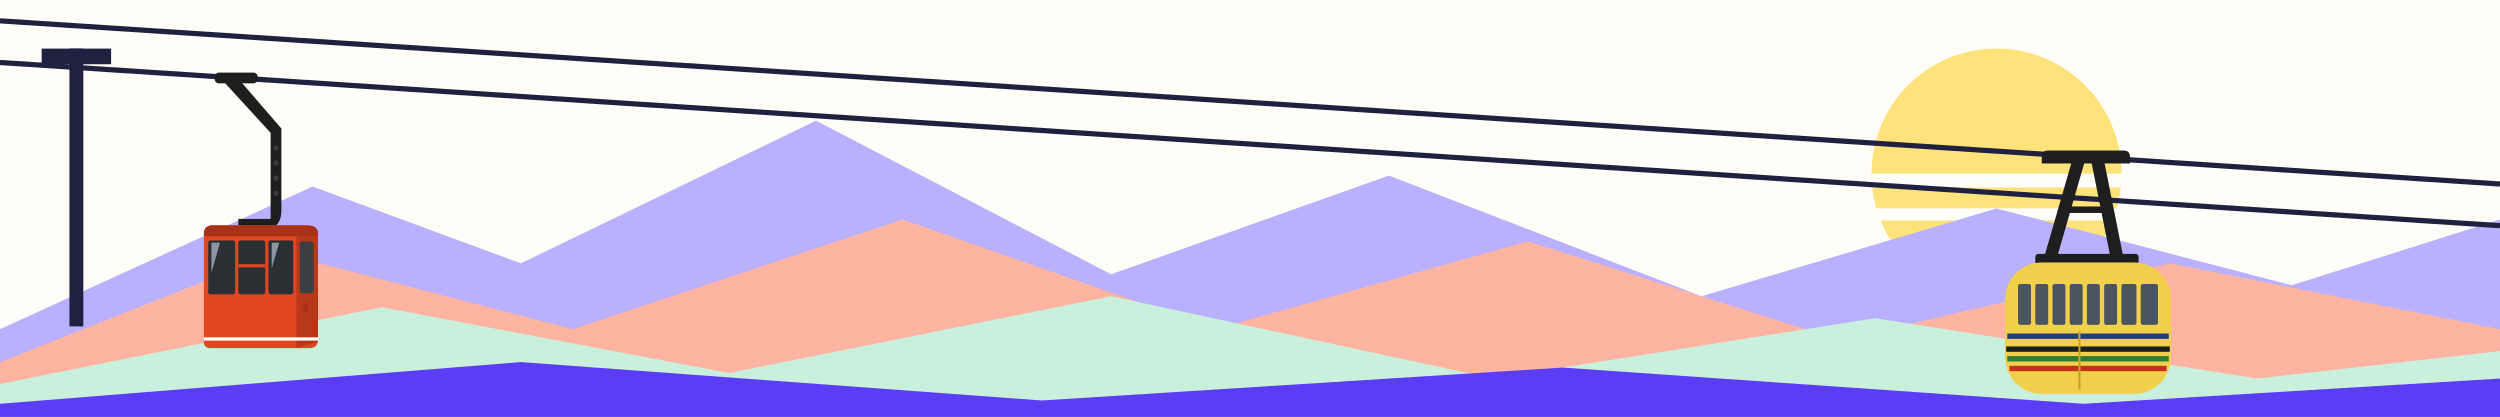
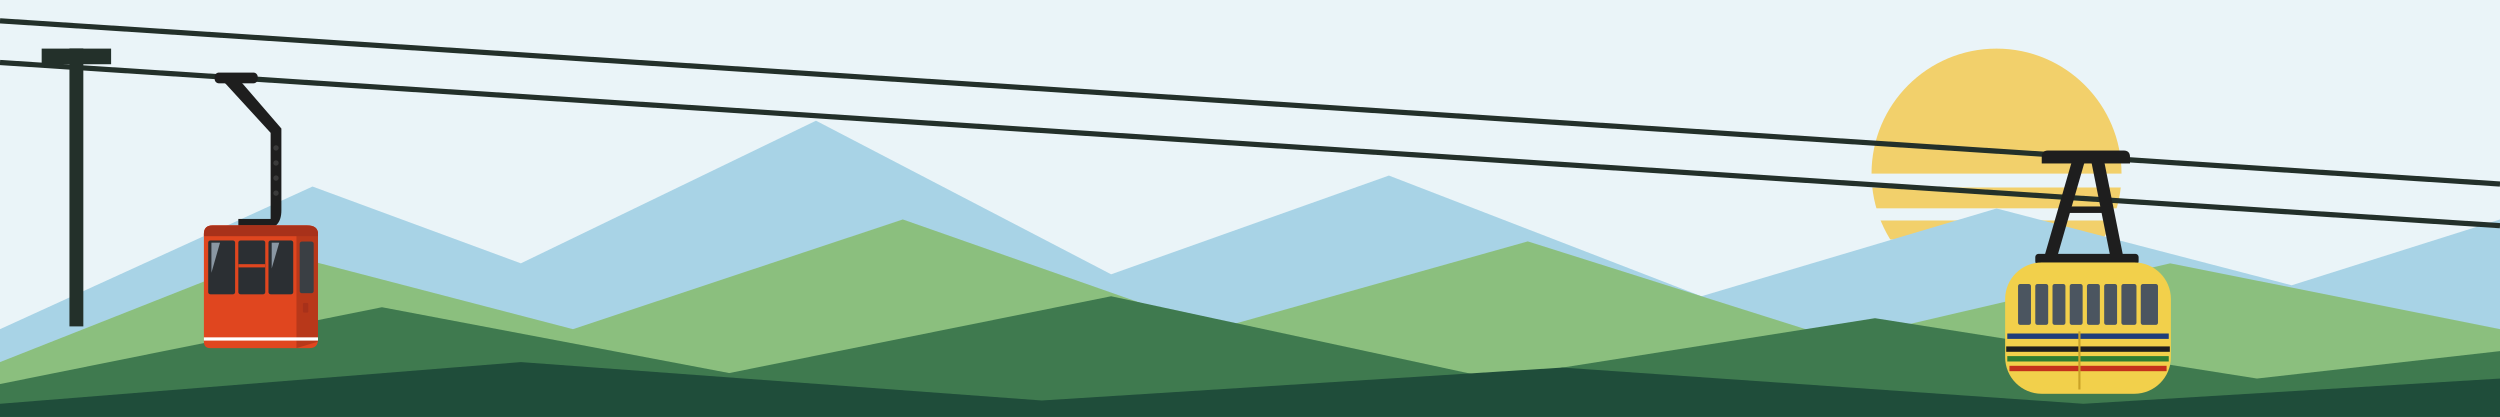
<svg xmlns="http://www.w3.org/2000/svg" viewBox="0 0 1440 240" preserveAspectRatio="xMidYMax slice" role="img" aria-label="Deux cabines de téléphérique, une rouge et une jaune, se croisent au-dessus des montagnes">
  <style>
    .rouge { animation: aller 18s ease-in-out -6s infinite alternate; }
    .jaune { animation: retour 18s ease-in-out -6s infinite alternate; }
    .balance { transform-box: view-box; animation: balance 18s ease-in-out -6s infinite alternate; }
    .rouge .balance { transform-origin: 136px 44.9px; }
    .jaune .balance { transform-origin: 1201.5px 90.4px; }
    @keyframes aller  { from { transform: translate(0, 0); } to { transform: translate(900px, 58.75px); } }
    @keyframes retour { from { transform: translate(0, 0); } to { transform: translate(-900px, -58.75px); } }
    @keyframes balance { 0% { transform: rotate(0); } 8% { transform: rotate(-2deg); } 92% { transform: rotate(-2deg); } 100% { transform: rotate(0); } }
    @media (prefers-reduced-motion: reduce) {
      .rouge, .jaune, .balance { animation: none; }
      .rouge { transform: translate(270px, 17.6px); }
      .jaune { transform: translate(-270px, -17.6px); }
    }
  </style>
-   <rect width="1440" height="240" fill="#FFFDF8" />
-   <circle cx="1150" cy="100" r="72" fill="#FFE27A" />
-   <g fill="#FFFDF8">
+   <rect width="1440" height="240" fill="#EAF4F8" />
+   <circle cx="1150" cy="100" r="72" fill="#F2D06B" />
+   <g fill="#EAF4F8">
    <rect x="1070" y="100" width="160" height="8" />
    <rect x="1070" y="120" width="160" height="7" />
    <rect x="1070" y="138" width="160" height="5" />
    <rect x="1070" y="152" width="160" height="4" />
  </g>
  <g transform="scale(1 0.632)">
-     <path d="M0 300 L180 170 L300 240 L470 110 L640 250 L800 160 L980 270 L1150 190 L1320 260 L1440 200 L1440 380 L0 380 Z" fill="#B9B0FF" />
-     <path d="M0 330 L160 230 L330 300 L520 200 L700 300 L880 220 L1060 310 L1250 240 L1440 300 L1440 380 L0 380 Z" fill="#FFB4A2" />
-     <path d="M0 350 L220 280 L420 340 L640 270 L860 345 L1080 290 L1300 345 L1440 320 L1440 380 L0 380 Z" fill="#C9F0DC" />
-     <path d="M0 368 L300 330 L600 365 L900 335 L1200 368 L1440 345 L1440 380 L0 380 Z" fill="#5B3DF5" />
+     <path d="M0 300 L180 170 L300 240 L470 110 L640 250 L800 160 L980 270 L1150 190 L1320 260 L1440 200 L1440 380 L0 380 Z" fill="#A8D3E6" />
+     <path d="M0 330 L160 230 L330 300 L520 200 L700 300 L880 220 L1060 310 L1250 240 L1440 300 L1440 380 L0 380 Z" fill="#8BBF7E" />
+     <path d="M0 350 L220 280 L420 340 L640 270 L860 345 L1080 290 L1300 345 L1440 320 L1440 380 L0 380 Z" fill="#3F7A4F" />
+     <path d="M0 368 L300 330 L600 365 L900 335 L1200 368 L1440 345 L1440 380 L0 380 Z" fill="#1F4D3A" />
  </g>
-   <rect x="40" y="28" width="8" height="160" fill="#1F2140" />
-   <rect x="24" y="28" width="40" height="9" fill="#1F2140" />
-   <line x1="0" y1="36" x2="1440" y2="130" stroke="#1F2140" stroke-width="3" />
-   <line x1="0" y1="12" x2="1440" y2="106" stroke="#1F2140" stroke-width="3" />
+   <rect x="40" y="28" width="8" height="160" fill="#23302A" />
+   <rect x="24" y="28" width="40" height="9" fill="#23302A" />
+   <line x1="0" y1="36" x2="1440" y2="130" stroke="#23302A" stroke-width="3" />
+   <line x1="0" y1="12" x2="1440" y2="106" stroke="#23302A" stroke-width="3" />
  <g class="rouge">
    <g class="balance">
      <g transform="translate(110 41.8) scale(0.62)">
        <rect x="22" y="0" width="40" height="10" rx="4" fill="#1E1E1E" />
        <path d="M30 8 L46 8 L84 52 L84 128 Q84 146 66 146 L44 146 L44 136 L74 136 L74 56 Z" fill="#1E1E1E" />
        <g fill="#3A3A3A">
          <circle cx="79" cy="70" r="2.5" />
          <circle cx="79" cy="84" r="2.5" />
          <circle cx="79" cy="98" r="2.5" />
          <circle cx="79" cy="112" r="2.5" />
        </g>
        <path d="M12 150 Q12 142 20 142 L108 142 Q118 142 118 150 L118 248 Q118 256 110 256 L18 256 Q12 256 12 250 Z" fill="#E0461F" />
        <path d="M98 143 L118 148 L118 250 L98 256 Z" fill="#B8381A" />
        <path d="M12 150 Q12 142 20 142 L108 142 Q118 142 118 150 L118 152 L12 152 Z" fill="#A8311A" />
        <g fill="#2B2F33">
          <rect x="16" y="156" width="25" height="50" rx="2" />
          <rect x="44" y="156" width="25" height="50" rx="2" />
          <rect x="72" y="156" width="23" height="50" rx="2" />
        </g>
        <rect x="101" y="157" width="13" height="48" rx="2" fill="#3A3F44" />
        <rect x="44" y="178" width="25" height="3" fill="#E0461F" />
        <path d="M19 158 L27 158 L19 186 Z" fill="#8A97A3" />
        <path d="M75 158 L82 158 L75 182 Z" fill="#8A97A3" />
        <rect x="104" y="214" width="5" height="9" rx="1" fill="#A8311A" />
        <rect x="12" y="246" width="106" height="3" fill="#FFFFFF" />
      </g>
    </g>
  </g>
  <g class="jaune">
    <g class="balance">
      <g transform="translate(1150 86.7) scale(0.62)">
        <path d="M48 0 L118 0 Q124 0 124 6 L124 12 L42 12 L42 6 Q42 0 48 0 Z" fill="#1E1E1E" />
        <path d="M70 10 L82 10 L56 100 L44 100 Z" fill="#1E1E1E" />
        <path d="M88 10 L100 10 L118 100 L106 100 Z" fill="#1E1E1E" />
        <path d="M60 52 L106 52 L104 58 L58 58 Z" fill="#1E1E1E" />
        <rect x="36" y="96" width="96" height="10" rx="3" fill="#1E1E1E" />
        <rect x="8" y="104" width="154" height="122" rx="34" fill="#F2D04B" />
        <g fill="#4B5560">
          <rect x="20" y="124" width="12" height="38" rx="2" />
          <rect x="36" y="124" width="12" height="38" rx="2" />
          <rect x="52" y="124" width="12" height="38" rx="2" />
          <rect x="68" y="124" width="12" height="38" rx="2" />
          <rect x="84" y="124" width="12" height="38" rx="2" />
          <rect x="100" y="124" width="12" height="38" rx="2" />
          <rect x="116" y="124" width="14" height="38" rx="2" />
          <rect x="134" y="124" width="16" height="38" rx="2" />
        </g>
        <rect x="10" y="170" width="150" height="5" fill="#1F3E7A" />
        <rect x="9" y="182" width="152" height="5" fill="#1E1E1E" />
        <rect x="10" y="191" width="150" height="5" fill="#2E7D32" />
        <rect x="12" y="200" width="146" height="5" fill="#C4301C" />
        <rect x="76" y="168" width="2" height="54" fill="#C9A227" />
      </g>
    </g>
  </g>
</svg>
